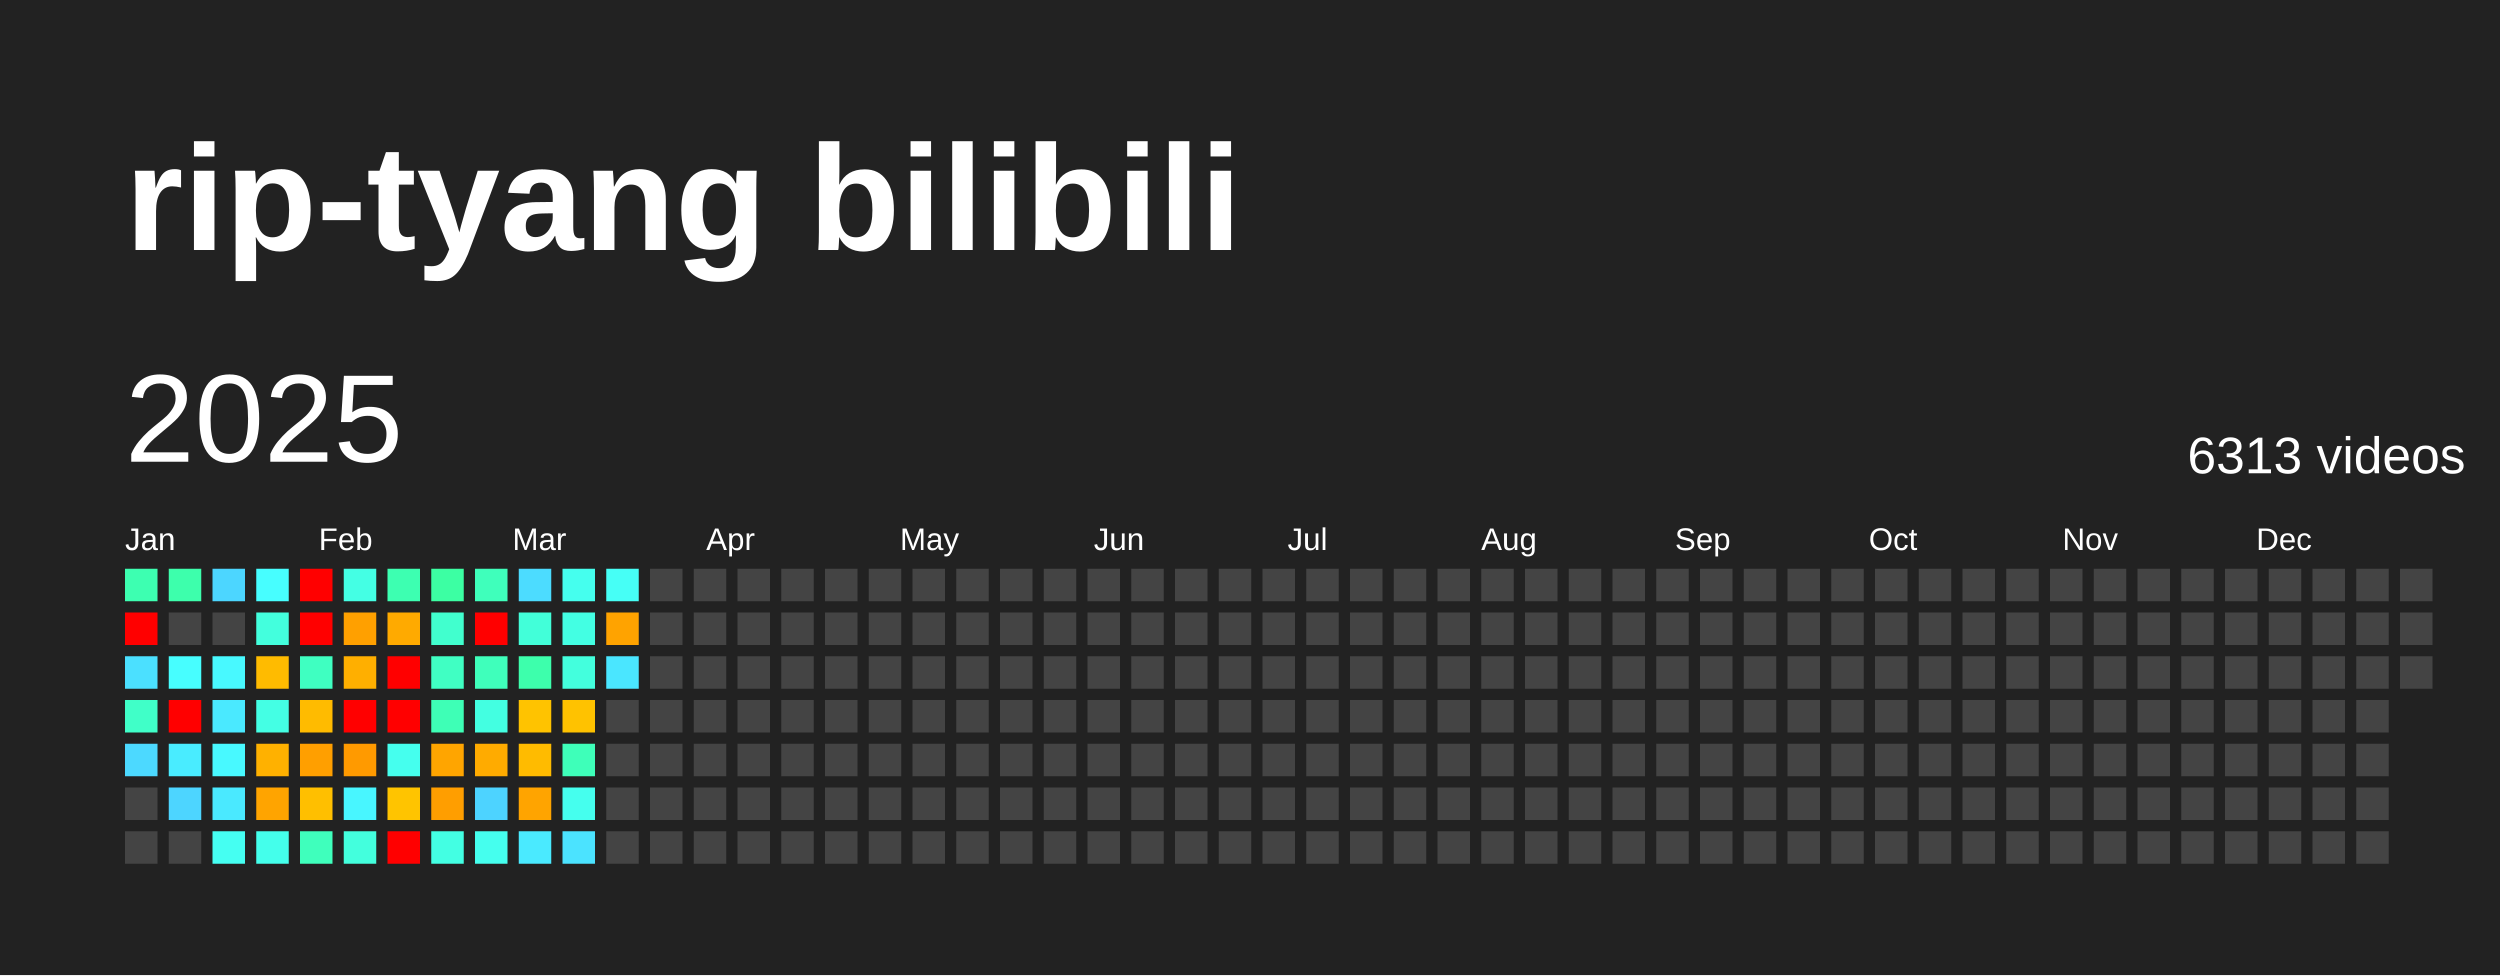
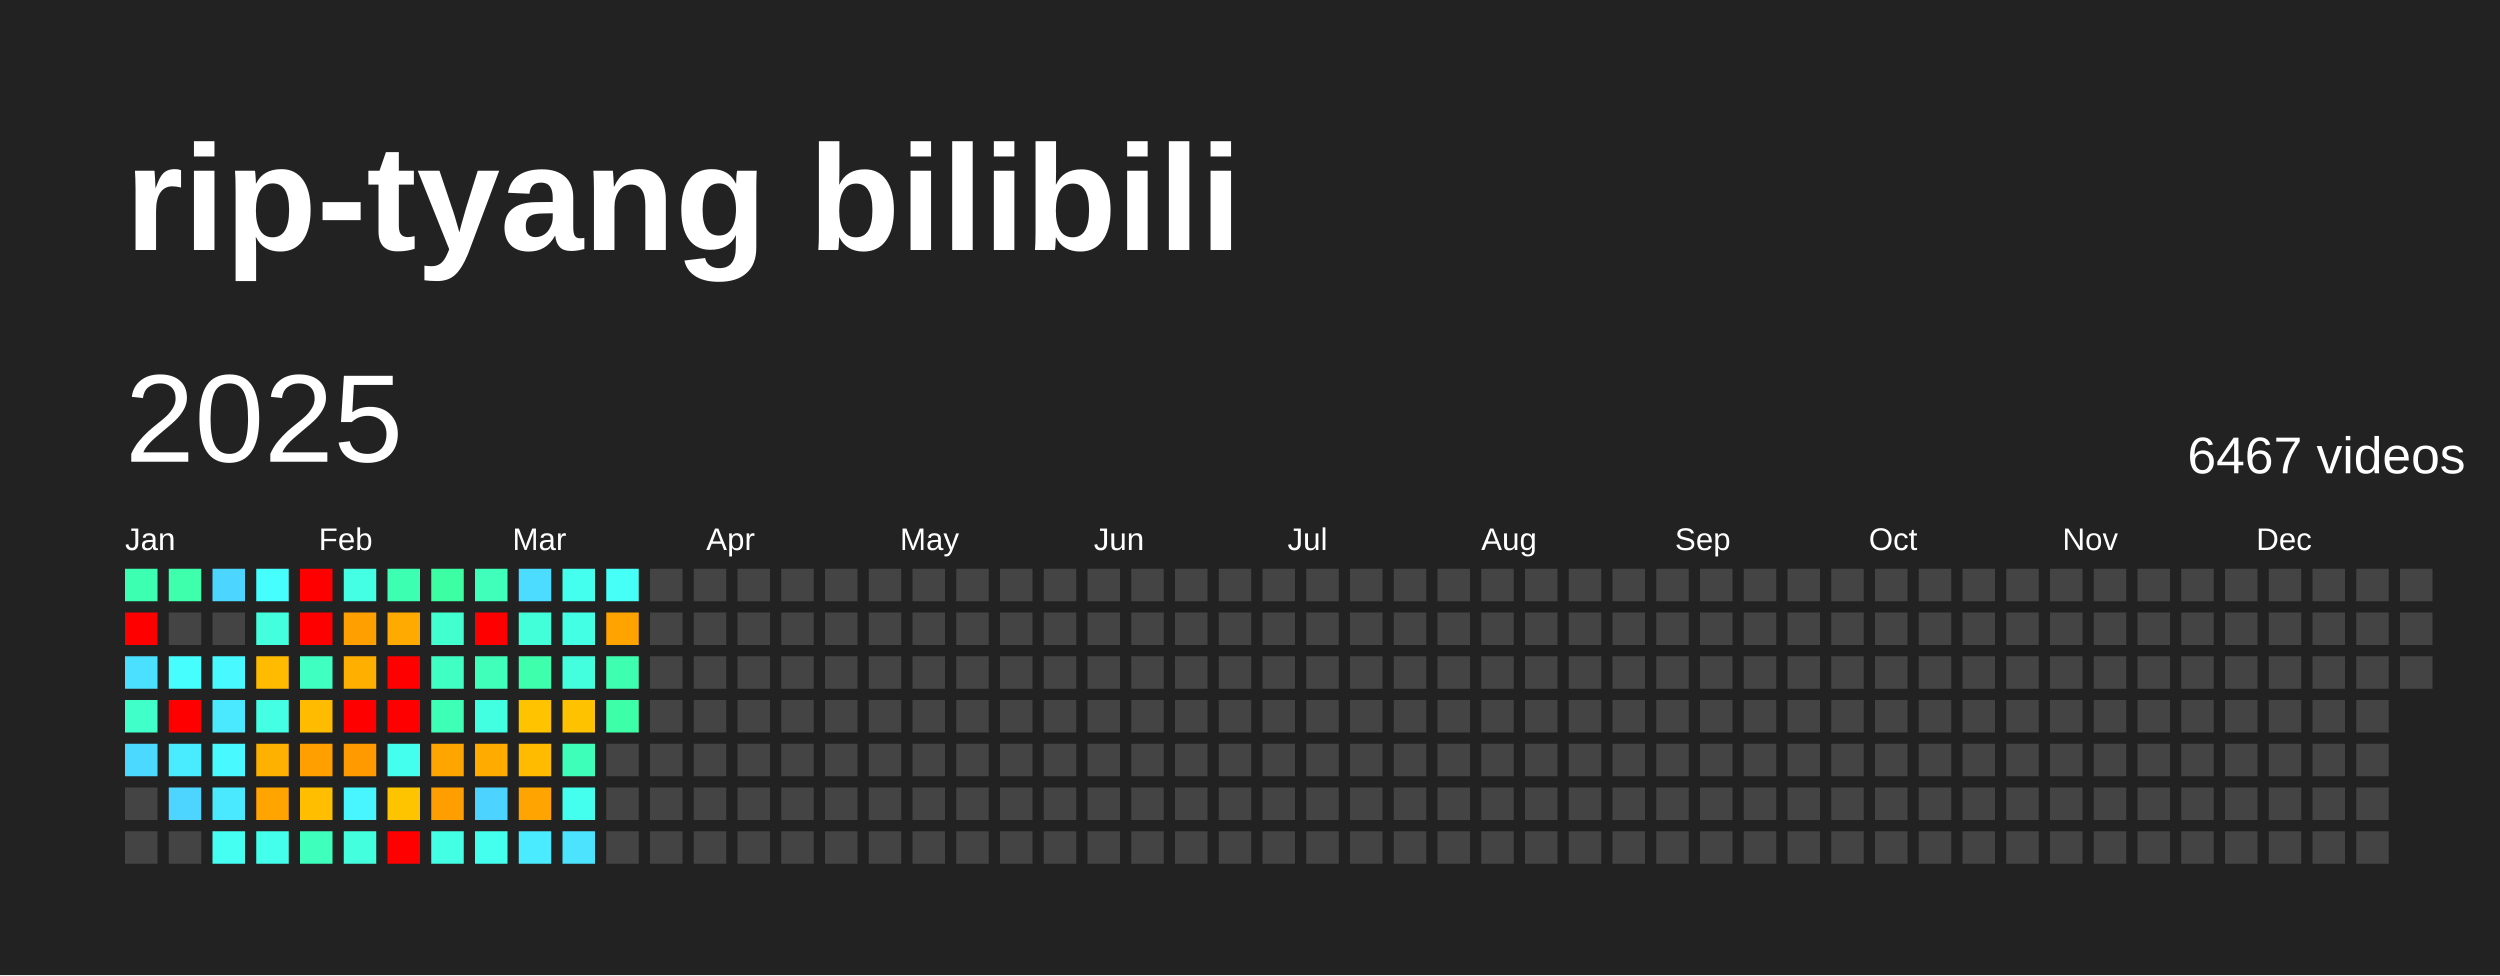
<svg xmlns="http://www.w3.org/2000/svg" baseProfile="full" height="78mm" version="1.1" viewBox="0,0,200,78" width="200mm">
  <defs />
  <rect fill="#222222" height="78" width="200" x="0" y="0" />
  <text fill="#FFFFFF" style="font-size:12px; font-family:Arial; font-weight:bold;" x="10" y="20">rip-tyang bilibili</text>
  <text dominant-baseline="hanging" fill="#FFFFFF" style="font-size:10.0px; font-family:Arial;" x="10" y="30">2025</text>
-   <text dominant-baseline="hanging" fill="#FFFFFF" style="font-size:4.125px; font-family:Arial;" x="175" y="35">6313 videos</text>
+   <text dominant-baseline="hanging" fill="#FFFFFF" style="font-size:4.125px; font-family:Arial;" x="175" y="35">6467 videos</text>
  <text fill="#FFFFFF" style="font-size:2.5px; font-family:Arial" x="10.0" y="44">Jan</text>
  <text fill="#FFFFFF" style="font-size:2.5px; font-family:Arial" x="25.5" y="44">Feb</text>
  <text fill="#FFFFFF" style="font-size:2.5px; font-family:Arial" x="41.0" y="44">Mar</text>
  <text fill="#FFFFFF" style="font-size:2.5px; font-family:Arial" x="56.5" y="44">Apr</text>
  <text fill="#FFFFFF" style="font-size:2.5px; font-family:Arial" x="72.0" y="44">May</text>
  <text fill="#FFFFFF" style="font-size:2.5px; font-family:Arial" x="87.5" y="44">Jun</text>
  <text fill="#FFFFFF" style="font-size:2.5px; font-family:Arial" x="103.0" y="44">Jul</text>
  <text fill="#FFFFFF" style="font-size:2.5px; font-family:Arial" x="118.5" y="44">Aug</text>
  <text fill="#FFFFFF" style="font-size:2.5px; font-family:Arial" x="134.0" y="44">Sep</text>
  <text fill="#FFFFFF" style="font-size:2.5px; font-family:Arial" x="149.5" y="44">Oct</text>
  <text fill="#FFFFFF" style="font-size:2.5px; font-family:Arial" x="165.0" y="44">Nov</text>
  <text fill="#FFFFFF" style="font-size:2.5px; font-family:Arial" x="180.5" y="44">Dec</text>
  <rect fill="#3dffb1" height="2.6" width="2.6" x="10.0" y="45.5" />
  <rect fill="red" height="2.6" width="2.6" x="10.0" y="49.0" />
  <rect fill="#4be0ff" height="2.6" width="2.6" x="10.0" y="52.5" />
  <rect fill="#40ffc8" height="2.6" width="2.6" x="10.0" y="56.0" />
  <rect fill="#4cd9ff" height="2.6" width="2.6" x="10.0" y="59.5" />
  <rect fill="#444444" height="2.6" width="2.6" x="10.0" y="63.0" />
  <rect fill="#444444" height="2.6" width="2.6" x="10.0" y="66.5" />
  <rect fill="#3dffac" height="2.6" width="2.6" x="13.5" y="45.5" />
  <rect fill="#444444" height="2.6" width="2.6" x="13.5" y="49.0" />
  <rect fill="#47feff" height="2.6" width="2.6" x="13.5" y="52.5" />
  <rect fill="red" height="2.6" width="2.6" x="13.5" y="56.0" />
  <rect fill="#49ecff" height="2.6" width="2.6" x="13.5" y="59.5" />
  <rect fill="#4dd5ff" height="2.6" width="2.6" x="13.5" y="63.0" />
  <rect fill="#444444" height="2.6" width="2.6" x="13.5" y="66.5" />
  <rect fill="#4cd6ff" height="2.6" width="2.6" x="17.0" y="45.5" />
  <rect fill="#444444" height="2.6" width="2.6" x="17.0" y="49.0" />
  <rect fill="#48f9ff" height="2.6" width="2.6" x="17.0" y="52.5" />
  <rect fill="#4ae9ff" height="2.6" width="2.6" x="17.0" y="56.0" />
  <rect fill="#48f9ff" height="2.6" width="2.6" x="17.0" y="59.5" />
  <rect fill="#4ae9ff" height="2.6" width="2.6" x="17.0" y="63.0" />
  <rect fill="#45fff2" height="2.6" width="2.6" x="17.0" y="66.5" />
  <rect fill="#47feff" height="2.6" width="2.6" x="20.5" y="45.5" />
  <rect fill="#43ffdd" height="2.6" width="2.6" x="20.5" y="49.0" />
  <rect fill="#ffbb00" height="2.6" width="2.6" x="20.5" y="52.5" />
  <rect fill="#44ffe4" height="2.6" width="2.6" x="20.5" y="56.0" />
  <rect fill="#ffb100" height="2.6" width="2.6" x="20.5" y="59.5" />
  <rect fill="#ffa400" height="2.6" width="2.6" x="20.5" y="63.0" />
  <rect fill="#44ffeb" height="2.6" width="2.6" x="20.5" y="66.5" />
  <rect fill="red" height="2.6" width="2.6" x="24.0" y="45.5" />
  <rect fill="red" height="2.6" width="2.6" x="24.0" y="49.0" />
  <rect fill="#3fffc1" height="2.6" width="2.6" x="24.0" y="52.5" />
  <rect fill="#ffbb00" height="2.6" width="2.6" x="24.0" y="56.0" />
  <rect fill="#ff9f00" height="2.6" width="2.6" x="24.0" y="59.5" />
  <rect fill="#ffbf00" height="2.6" width="2.6" x="24.0" y="63.0" />
  <rect fill="#3fffbc" height="2.6" width="2.6" x="24.0" y="66.5" />
  <rect fill="#44ffe4" height="2.6" width="2.6" x="27.5" y="45.5" />
  <rect fill="#ffa000" height="2.6" width="2.6" x="27.5" y="49.0" />
  <rect fill="#ffaf00" height="2.6" width="2.6" x="27.5" y="52.5" />
  <rect fill="red" height="2.6" width="2.6" x="27.5" y="56.0" />
  <rect fill="#ff9a00" height="2.6" width="2.6" x="27.5" y="59.5" />
  <rect fill="#48f6ff" height="2.6" width="2.6" x="27.5" y="63.0" />
  <rect fill="#43ffdd" height="2.6" width="2.6" x="27.5" y="66.5" />
  <rect fill="#3dffb1" height="2.6" width="2.6" x="31.0" y="45.5" />
  <rect fill="#ffaa00" height="2.6" width="2.6" x="31.0" y="49.0" />
  <rect fill="red" height="2.6" width="2.6" x="31.0" y="52.5" />
  <rect fill="red" height="2.6" width="2.6" x="31.0" y="56.0" />
  <rect fill="#45ffee" height="2.6" width="2.6" x="31.0" y="59.5" />
  <rect fill="#ffc400" height="2.6" width="2.6" x="31.0" y="63.0" />
  <rect fill="red" height="2.6" width="2.6" x="31.0" y="66.5" />
  <rect fill="#3cffa3" height="2.6" width="2.6" x="34.5" y="45.5" />
  <rect fill="#41ffce" height="2.6" width="2.6" x="34.5" y="49.0" />
  <rect fill="#40ffc3" height="2.6" width="2.6" x="34.5" y="52.5" />
  <rect fill="#3effb6" height="2.6" width="2.6" x="34.5" y="56.0" />
  <rect fill="#ffa500" height="2.6" width="2.6" x="34.5" y="59.5" />
  <rect fill="#ff9e00" height="2.6" width="2.6" x="34.5" y="63.0" />
  <rect fill="#43ffe3" height="2.6" width="2.6" x="34.5" y="66.5" />
  <rect fill="#3fffbb" height="2.6" width="2.6" x="38.0" y="45.5" />
  <rect fill="red" height="2.6" width="2.6" x="38.0" y="49.0" />
  <rect fill="#3fffbb" height="2.6" width="2.6" x="38.0" y="52.5" />
  <rect fill="#43ffe1" height="2.6" width="2.6" x="38.0" y="56.0" />
  <rect fill="#ffab00" height="2.6" width="2.6" x="38.0" y="59.5" />
  <rect fill="#4dd3ff" height="2.6" width="2.6" x="38.0" y="63.0" />
  <rect fill="#45ffee" height="2.6" width="2.6" x="38.0" y="66.5" />
  <rect fill="#4cdcff" height="2.6" width="2.6" x="41.5" y="45.5" />
  <rect fill="#42ffd9" height="2.6" width="2.6" x="41.5" y="49.0" />
  <rect fill="#3dffac" height="2.6" width="2.6" x="41.5" y="52.5" />
  <rect fill="#ffc300" height="2.6" width="2.6" x="41.5" y="56.0" />
  <rect fill="#ffbb00" height="2.6" width="2.6" x="41.5" y="59.5" />
  <rect fill="#ffa400" height="2.6" width="2.6" x="41.5" y="63.0" />
  <rect fill="#4aeaff" height="2.6" width="2.6" x="41.5" y="66.5" />
  <rect fill="#45ffee" height="2.6" width="2.6" x="45.0" y="45.5" />
  <rect fill="#43ffe3" height="2.6" width="2.6" x="45.0" y="49.0" />
  <rect fill="#43ffdd" height="2.6" width="2.6" x="45.0" y="52.5" />
  <rect fill="#ffc200" height="2.6" width="2.6" x="45.0" y="56.0" />
  <rect fill="#3effb9" height="2.6" width="2.6" x="45.0" y="59.5" />
  <rect fill="#45ffee" height="2.6" width="2.6" x="45.0" y="63.0" />
  <rect fill="#4be3ff" height="2.6" width="2.6" x="45.0" y="66.5" />
  <rect fill="#46fff6" height="2.6" width="2.6" x="48.5" y="45.5" />
  <rect fill="#ffa300" height="2.6" width="2.6" x="48.5" y="49.0" />
-   <rect fill="#4ae6ff" height="2.6" width="2.6" x="48.5" y="52.5" />
-   <rect fill="#444444" height="2.6" width="2.6" x="48.5" y="56.0" />
+   <rect fill="#3dffaf" height="2.6" width="2.6" x="48.5" y="52.5" />
+   <rect fill="#3cffa7" height="2.6" width="2.6" x="48.5" y="56.0" />
  <rect fill="#444444" height="2.6" width="2.6" x="48.5" y="59.5" />
  <rect fill="#444444" height="2.6" width="2.6" x="48.5" y="63.0" />
  <rect fill="#444444" height="2.6" width="2.6" x="48.5" y="66.5" />
  <rect fill="#444444" height="2.6" width="2.6" x="52.0" y="45.5" />
  <rect fill="#444444" height="2.6" width="2.6" x="52.0" y="49.0" />
  <rect fill="#444444" height="2.6" width="2.6" x="52.0" y="52.5" />
  <rect fill="#444444" height="2.6" width="2.6" x="52.0" y="56.0" />
  <rect fill="#444444" height="2.6" width="2.6" x="52.0" y="59.5" />
  <rect fill="#444444" height="2.6" width="2.6" x="52.0" y="63.0" />
  <rect fill="#444444" height="2.6" width="2.6" x="52.0" y="66.5" />
  <rect fill="#444444" height="2.6" width="2.6" x="55.5" y="45.5" />
  <rect fill="#444444" height="2.6" width="2.6" x="55.5" y="49.0" />
  <rect fill="#444444" height="2.6" width="2.6" x="55.5" y="52.5" />
  <rect fill="#444444" height="2.6" width="2.6" x="55.5" y="56.0" />
  <rect fill="#444444" height="2.6" width="2.6" x="55.5" y="59.5" />
  <rect fill="#444444" height="2.6" width="2.6" x="55.5" y="63.0" />
  <rect fill="#444444" height="2.6" width="2.6" x="55.5" y="66.5" />
  <rect fill="#444444" height="2.6" width="2.6" x="59.0" y="45.5" />
  <rect fill="#444444" height="2.6" width="2.6" x="59.0" y="49.0" />
  <rect fill="#444444" height="2.6" width="2.6" x="59.0" y="52.5" />
  <rect fill="#444444" height="2.6" width="2.6" x="59.0" y="56.0" />
  <rect fill="#444444" height="2.6" width="2.6" x="59.0" y="59.5" />
  <rect fill="#444444" height="2.6" width="2.6" x="59.0" y="63.0" />
  <rect fill="#444444" height="2.6" width="2.6" x="59.0" y="66.5" />
  <rect fill="#444444" height="2.6" width="2.6" x="62.5" y="45.5" />
  <rect fill="#444444" height="2.6" width="2.6" x="62.5" y="49.0" />
  <rect fill="#444444" height="2.6" width="2.6" x="62.5" y="52.5" />
  <rect fill="#444444" height="2.6" width="2.6" x="62.5" y="56.0" />
  <rect fill="#444444" height="2.6" width="2.6" x="62.5" y="59.5" />
  <rect fill="#444444" height="2.6" width="2.6" x="62.5" y="63.0" />
  <rect fill="#444444" height="2.6" width="2.6" x="62.5" y="66.5" />
  <rect fill="#444444" height="2.6" width="2.6" x="66.0" y="45.5" />
  <rect fill="#444444" height="2.6" width="2.6" x="66.0" y="49.0" />
  <rect fill="#444444" height="2.6" width="2.6" x="66.0" y="52.5" />
  <rect fill="#444444" height="2.6" width="2.6" x="66.0" y="56.0" />
  <rect fill="#444444" height="2.6" width="2.6" x="66.0" y="59.5" />
  <rect fill="#444444" height="2.6" width="2.6" x="66.0" y="63.0" />
  <rect fill="#444444" height="2.6" width="2.6" x="66.0" y="66.5" />
  <rect fill="#444444" height="2.6" width="2.6" x="69.5" y="45.5" />
  <rect fill="#444444" height="2.6" width="2.6" x="69.5" y="49.0" />
  <rect fill="#444444" height="2.6" width="2.6" x="69.5" y="52.5" />
  <rect fill="#444444" height="2.6" width="2.6" x="69.5" y="56.0" />
  <rect fill="#444444" height="2.6" width="2.6" x="69.5" y="59.5" />
  <rect fill="#444444" height="2.6" width="2.6" x="69.5" y="63.0" />
  <rect fill="#444444" height="2.6" width="2.6" x="69.5" y="66.5" />
  <rect fill="#444444" height="2.6" width="2.6" x="73.0" y="45.5" />
  <rect fill="#444444" height="2.6" width="2.6" x="73.0" y="49.0" />
  <rect fill="#444444" height="2.6" width="2.6" x="73.0" y="52.5" />
  <rect fill="#444444" height="2.6" width="2.6" x="73.0" y="56.0" />
  <rect fill="#444444" height="2.6" width="2.6" x="73.0" y="59.5" />
  <rect fill="#444444" height="2.6" width="2.6" x="73.0" y="63.0" />
  <rect fill="#444444" height="2.6" width="2.6" x="73.0" y="66.5" />
  <rect fill="#444444" height="2.6" width="2.6" x="76.5" y="45.5" />
  <rect fill="#444444" height="2.6" width="2.6" x="76.5" y="49.0" />
  <rect fill="#444444" height="2.6" width="2.6" x="76.5" y="52.5" />
  <rect fill="#444444" height="2.6" width="2.6" x="76.5" y="56.0" />
  <rect fill="#444444" height="2.6" width="2.6" x="76.5" y="59.5" />
  <rect fill="#444444" height="2.6" width="2.6" x="76.5" y="63.0" />
  <rect fill="#444444" height="2.6" width="2.6" x="76.5" y="66.5" />
  <rect fill="#444444" height="2.6" width="2.6" x="80.0" y="45.5" />
  <rect fill="#444444" height="2.6" width="2.6" x="80.0" y="49.0" />
  <rect fill="#444444" height="2.6" width="2.6" x="80.0" y="52.5" />
  <rect fill="#444444" height="2.6" width="2.6" x="80.0" y="56.0" />
  <rect fill="#444444" height="2.6" width="2.6" x="80.0" y="59.5" />
  <rect fill="#444444" height="2.6" width="2.6" x="80.0" y="63.0" />
  <rect fill="#444444" height="2.6" width="2.6" x="80.0" y="66.5" />
  <rect fill="#444444" height="2.6" width="2.6" x="83.5" y="45.5" />
  <rect fill="#444444" height="2.6" width="2.6" x="83.5" y="49.0" />
  <rect fill="#444444" height="2.6" width="2.6" x="83.5" y="52.5" />
  <rect fill="#444444" height="2.6" width="2.6" x="83.5" y="56.0" />
  <rect fill="#444444" height="2.6" width="2.6" x="83.5" y="59.5" />
  <rect fill="#444444" height="2.6" width="2.6" x="83.5" y="63.0" />
  <rect fill="#444444" height="2.6" width="2.6" x="83.5" y="66.5" />
  <rect fill="#444444" height="2.6" width="2.6" x="87.0" y="45.5" />
  <rect fill="#444444" height="2.6" width="2.6" x="87.0" y="49.0" />
  <rect fill="#444444" height="2.6" width="2.6" x="87.0" y="52.5" />
  <rect fill="#444444" height="2.6" width="2.6" x="87.0" y="56.0" />
  <rect fill="#444444" height="2.6" width="2.6" x="87.0" y="59.5" />
  <rect fill="#444444" height="2.6" width="2.6" x="87.0" y="63.0" />
  <rect fill="#444444" height="2.6" width="2.6" x="87.0" y="66.5" />
  <rect fill="#444444" height="2.6" width="2.6" x="90.5" y="45.5" />
  <rect fill="#444444" height="2.6" width="2.6" x="90.5" y="49.0" />
  <rect fill="#444444" height="2.6" width="2.6" x="90.5" y="52.5" />
  <rect fill="#444444" height="2.6" width="2.6" x="90.5" y="56.0" />
  <rect fill="#444444" height="2.6" width="2.6" x="90.5" y="59.5" />
  <rect fill="#444444" height="2.6" width="2.6" x="90.5" y="63.0" />
  <rect fill="#444444" height="2.6" width="2.6" x="90.5" y="66.5" />
  <rect fill="#444444" height="2.6" width="2.6" x="94.0" y="45.5" />
  <rect fill="#444444" height="2.6" width="2.6" x="94.0" y="49.0" />
  <rect fill="#444444" height="2.6" width="2.6" x="94.0" y="52.5" />
  <rect fill="#444444" height="2.6" width="2.6" x="94.0" y="56.0" />
  <rect fill="#444444" height="2.6" width="2.6" x="94.0" y="59.5" />
  <rect fill="#444444" height="2.6" width="2.6" x="94.0" y="63.0" />
  <rect fill="#444444" height="2.6" width="2.6" x="94.0" y="66.5" />
  <rect fill="#444444" height="2.6" width="2.6" x="97.5" y="45.5" />
  <rect fill="#444444" height="2.6" width="2.6" x="97.5" y="49.0" />
  <rect fill="#444444" height="2.6" width="2.6" x="97.5" y="52.5" />
  <rect fill="#444444" height="2.6" width="2.6" x="97.5" y="56.0" />
  <rect fill="#444444" height="2.6" width="2.6" x="97.5" y="59.5" />
  <rect fill="#444444" height="2.6" width="2.6" x="97.5" y="63.0" />
  <rect fill="#444444" height="2.6" width="2.6" x="97.5" y="66.5" />
  <rect fill="#444444" height="2.6" width="2.6" x="101.0" y="45.5" />
  <rect fill="#444444" height="2.6" width="2.6" x="101.0" y="49.0" />
  <rect fill="#444444" height="2.6" width="2.6" x="101.0" y="52.5" />
  <rect fill="#444444" height="2.6" width="2.6" x="101.0" y="56.0" />
  <rect fill="#444444" height="2.6" width="2.6" x="101.0" y="59.5" />
  <rect fill="#444444" height="2.6" width="2.6" x="101.0" y="63.0" />
  <rect fill="#444444" height="2.6" width="2.6" x="101.0" y="66.5" />
  <rect fill="#444444" height="2.6" width="2.6" x="104.5" y="45.5" />
  <rect fill="#444444" height="2.6" width="2.6" x="104.5" y="49.0" />
  <rect fill="#444444" height="2.6" width="2.6" x="104.5" y="52.5" />
  <rect fill="#444444" height="2.6" width="2.6" x="104.5" y="56.0" />
  <rect fill="#444444" height="2.6" width="2.6" x="104.5" y="59.5" />
  <rect fill="#444444" height="2.6" width="2.6" x="104.5" y="63.0" />
  <rect fill="#444444" height="2.6" width="2.6" x="104.5" y="66.5" />
  <rect fill="#444444" height="2.6" width="2.6" x="108.0" y="45.5" />
  <rect fill="#444444" height="2.6" width="2.6" x="108.0" y="49.0" />
  <rect fill="#444444" height="2.6" width="2.6" x="108.0" y="52.5" />
  <rect fill="#444444" height="2.6" width="2.6" x="108.0" y="56.0" />
  <rect fill="#444444" height="2.6" width="2.6" x="108.0" y="59.5" />
  <rect fill="#444444" height="2.6" width="2.6" x="108.0" y="63.0" />
  <rect fill="#444444" height="2.6" width="2.6" x="108.0" y="66.5" />
  <rect fill="#444444" height="2.6" width="2.6" x="111.5" y="45.5" />
  <rect fill="#444444" height="2.6" width="2.6" x="111.5" y="49.0" />
  <rect fill="#444444" height="2.6" width="2.6" x="111.5" y="52.5" />
  <rect fill="#444444" height="2.6" width="2.6" x="111.5" y="56.0" />
  <rect fill="#444444" height="2.6" width="2.6" x="111.5" y="59.5" />
  <rect fill="#444444" height="2.6" width="2.6" x="111.5" y="63.0" />
  <rect fill="#444444" height="2.6" width="2.6" x="111.5" y="66.5" />
  <rect fill="#444444" height="2.6" width="2.6" x="115.0" y="45.5" />
  <rect fill="#444444" height="2.6" width="2.6" x="115.0" y="49.0" />
  <rect fill="#444444" height="2.6" width="2.6" x="115.0" y="52.5" />
  <rect fill="#444444" height="2.6" width="2.6" x="115.0" y="56.0" />
  <rect fill="#444444" height="2.6" width="2.6" x="115.0" y="59.5" />
  <rect fill="#444444" height="2.6" width="2.6" x="115.0" y="63.0" />
  <rect fill="#444444" height="2.6" width="2.6" x="115.0" y="66.5" />
  <rect fill="#444444" height="2.6" width="2.6" x="118.5" y="45.5" />
  <rect fill="#444444" height="2.6" width="2.6" x="118.5" y="49.0" />
  <rect fill="#444444" height="2.6" width="2.6" x="118.5" y="52.5" />
  <rect fill="#444444" height="2.6" width="2.6" x="118.5" y="56.0" />
  <rect fill="#444444" height="2.6" width="2.6" x="118.5" y="59.5" />
  <rect fill="#444444" height="2.6" width="2.6" x="118.5" y="63.0" />
  <rect fill="#444444" height="2.6" width="2.6" x="118.5" y="66.5" />
  <rect fill="#444444" height="2.6" width="2.6" x="122.0" y="45.5" />
  <rect fill="#444444" height="2.6" width="2.6" x="122.0" y="49.0" />
  <rect fill="#444444" height="2.6" width="2.6" x="122.0" y="52.5" />
  <rect fill="#444444" height="2.6" width="2.6" x="122.0" y="56.0" />
  <rect fill="#444444" height="2.6" width="2.6" x="122.0" y="59.5" />
  <rect fill="#444444" height="2.6" width="2.6" x="122.0" y="63.0" />
  <rect fill="#444444" height="2.6" width="2.6" x="122.0" y="66.5" />
  <rect fill="#444444" height="2.6" width="2.6" x="125.5" y="45.5" />
  <rect fill="#444444" height="2.6" width="2.6" x="125.5" y="49.0" />
  <rect fill="#444444" height="2.6" width="2.6" x="125.5" y="52.5" />
  <rect fill="#444444" height="2.6" width="2.6" x="125.5" y="56.0" />
  <rect fill="#444444" height="2.6" width="2.6" x="125.5" y="59.5" />
  <rect fill="#444444" height="2.6" width="2.6" x="125.5" y="63.0" />
  <rect fill="#444444" height="2.6" width="2.6" x="125.5" y="66.5" />
  <rect fill="#444444" height="2.6" width="2.6" x="129.0" y="45.5" />
  <rect fill="#444444" height="2.6" width="2.6" x="129.0" y="49.0" />
  <rect fill="#444444" height="2.6" width="2.6" x="129.0" y="52.5" />
  <rect fill="#444444" height="2.6" width="2.6" x="129.0" y="56.0" />
  <rect fill="#444444" height="2.6" width="2.6" x="129.0" y="59.5" />
  <rect fill="#444444" height="2.6" width="2.6" x="129.0" y="63.0" />
  <rect fill="#444444" height="2.6" width="2.6" x="129.0" y="66.5" />
  <rect fill="#444444" height="2.6" width="2.6" x="132.5" y="45.5" />
  <rect fill="#444444" height="2.6" width="2.6" x="132.5" y="49.0" />
  <rect fill="#444444" height="2.6" width="2.6" x="132.5" y="52.5" />
  <rect fill="#444444" height="2.6" width="2.6" x="132.5" y="56.0" />
  <rect fill="#444444" height="2.6" width="2.6" x="132.5" y="59.5" />
  <rect fill="#444444" height="2.6" width="2.6" x="132.5" y="63.0" />
  <rect fill="#444444" height="2.6" width="2.6" x="132.5" y="66.5" />
  <rect fill="#444444" height="2.6" width="2.6" x="136.0" y="45.5" />
  <rect fill="#444444" height="2.6" width="2.6" x="136.0" y="49.0" />
  <rect fill="#444444" height="2.6" width="2.6" x="136.0" y="52.5" />
  <rect fill="#444444" height="2.6" width="2.6" x="136.0" y="56.0" />
  <rect fill="#444444" height="2.6" width="2.6" x="136.0" y="59.5" />
  <rect fill="#444444" height="2.6" width="2.6" x="136.0" y="63.0" />
  <rect fill="#444444" height="2.6" width="2.6" x="136.0" y="66.5" />
  <rect fill="#444444" height="2.6" width="2.6" x="139.5" y="45.5" />
  <rect fill="#444444" height="2.6" width="2.6" x="139.5" y="49.0" />
  <rect fill="#444444" height="2.6" width="2.6" x="139.5" y="52.5" />
  <rect fill="#444444" height="2.6" width="2.6" x="139.5" y="56.0" />
  <rect fill="#444444" height="2.6" width="2.6" x="139.5" y="59.5" />
  <rect fill="#444444" height="2.6" width="2.6" x="139.5" y="63.0" />
  <rect fill="#444444" height="2.6" width="2.6" x="139.5" y="66.5" />
  <rect fill="#444444" height="2.6" width="2.6" x="143.0" y="45.5" />
  <rect fill="#444444" height="2.6" width="2.6" x="143.0" y="49.0" />
  <rect fill="#444444" height="2.6" width="2.6" x="143.0" y="52.5" />
  <rect fill="#444444" height="2.6" width="2.6" x="143.0" y="56.0" />
  <rect fill="#444444" height="2.6" width="2.6" x="143.0" y="59.5" />
  <rect fill="#444444" height="2.6" width="2.6" x="143.0" y="63.0" />
  <rect fill="#444444" height="2.6" width="2.6" x="143.0" y="66.5" />
  <rect fill="#444444" height="2.6" width="2.6" x="146.5" y="45.5" />
  <rect fill="#444444" height="2.6" width="2.6" x="146.5" y="49.0" />
  <rect fill="#444444" height="2.6" width="2.6" x="146.5" y="52.5" />
  <rect fill="#444444" height="2.6" width="2.6" x="146.5" y="56.0" />
  <rect fill="#444444" height="2.6" width="2.6" x="146.5" y="59.5" />
  <rect fill="#444444" height="2.6" width="2.6" x="146.5" y="63.0" />
  <rect fill="#444444" height="2.6" width="2.6" x="146.5" y="66.5" />
  <rect fill="#444444" height="2.6" width="2.6" x="150.0" y="45.5" />
  <rect fill="#444444" height="2.6" width="2.6" x="150.0" y="49.0" />
  <rect fill="#444444" height="2.6" width="2.6" x="150.0" y="52.5" />
  <rect fill="#444444" height="2.6" width="2.6" x="150.0" y="56.0" />
  <rect fill="#444444" height="2.6" width="2.6" x="150.0" y="59.5" />
  <rect fill="#444444" height="2.6" width="2.6" x="150.0" y="63.0" />
  <rect fill="#444444" height="2.6" width="2.6" x="150.0" y="66.5" />
  <rect fill="#444444" height="2.6" width="2.6" x="153.5" y="45.5" />
  <rect fill="#444444" height="2.6" width="2.6" x="153.5" y="49.0" />
  <rect fill="#444444" height="2.6" width="2.6" x="153.5" y="52.5" />
  <rect fill="#444444" height="2.6" width="2.6" x="153.5" y="56.0" />
  <rect fill="#444444" height="2.6" width="2.6" x="153.5" y="59.5" />
  <rect fill="#444444" height="2.6" width="2.6" x="153.5" y="63.0" />
  <rect fill="#444444" height="2.6" width="2.6" x="153.5" y="66.5" />
  <rect fill="#444444" height="2.6" width="2.6" x="157.0" y="45.5" />
  <rect fill="#444444" height="2.6" width="2.6" x="157.0" y="49.0" />
  <rect fill="#444444" height="2.6" width="2.6" x="157.0" y="52.5" />
  <rect fill="#444444" height="2.6" width="2.6" x="157.0" y="56.0" />
  <rect fill="#444444" height="2.6" width="2.6" x="157.0" y="59.5" />
  <rect fill="#444444" height="2.6" width="2.6" x="157.0" y="63.0" />
  <rect fill="#444444" height="2.6" width="2.6" x="157.0" y="66.5" />
  <rect fill="#444444" height="2.6" width="2.6" x="160.5" y="45.5" />
  <rect fill="#444444" height="2.6" width="2.6" x="160.5" y="49.0" />
  <rect fill="#444444" height="2.6" width="2.6" x="160.5" y="52.5" />
  <rect fill="#444444" height="2.6" width="2.6" x="160.5" y="56.0" />
  <rect fill="#444444" height="2.6" width="2.6" x="160.5" y="59.5" />
  <rect fill="#444444" height="2.6" width="2.6" x="160.5" y="63.0" />
  <rect fill="#444444" height="2.6" width="2.6" x="160.5" y="66.5" />
  <rect fill="#444444" height="2.6" width="2.6" x="164.0" y="45.5" />
  <rect fill="#444444" height="2.6" width="2.6" x="164.0" y="49.0" />
  <rect fill="#444444" height="2.6" width="2.6" x="164.0" y="52.5" />
  <rect fill="#444444" height="2.6" width="2.6" x="164.0" y="56.0" />
  <rect fill="#444444" height="2.6" width="2.6" x="164.0" y="59.5" />
  <rect fill="#444444" height="2.6" width="2.6" x="164.0" y="63.0" />
  <rect fill="#444444" height="2.6" width="2.6" x="164.0" y="66.5" />
  <rect fill="#444444" height="2.6" width="2.6" x="167.5" y="45.5" />
  <rect fill="#444444" height="2.6" width="2.6" x="167.5" y="49.0" />
  <rect fill="#444444" height="2.6" width="2.6" x="167.5" y="52.5" />
  <rect fill="#444444" height="2.6" width="2.6" x="167.5" y="56.0" />
  <rect fill="#444444" height="2.6" width="2.6" x="167.5" y="59.5" />
  <rect fill="#444444" height="2.6" width="2.6" x="167.5" y="63.0" />
  <rect fill="#444444" height="2.6" width="2.6" x="167.5" y="66.5" />
  <rect fill="#444444" height="2.6" width="2.6" x="171.0" y="45.5" />
  <rect fill="#444444" height="2.6" width="2.6" x="171.0" y="49.0" />
  <rect fill="#444444" height="2.6" width="2.6" x="171.0" y="52.5" />
  <rect fill="#444444" height="2.6" width="2.6" x="171.0" y="56.0" />
  <rect fill="#444444" height="2.6" width="2.6" x="171.0" y="59.5" />
  <rect fill="#444444" height="2.6" width="2.6" x="171.0" y="63.0" />
  <rect fill="#444444" height="2.6" width="2.6" x="171.0" y="66.5" />
  <rect fill="#444444" height="2.6" width="2.6" x="174.5" y="45.5" />
  <rect fill="#444444" height="2.6" width="2.6" x="174.5" y="49.0" />
  <rect fill="#444444" height="2.6" width="2.6" x="174.5" y="52.5" />
  <rect fill="#444444" height="2.6" width="2.6" x="174.5" y="56.0" />
  <rect fill="#444444" height="2.6" width="2.6" x="174.5" y="59.5" />
  <rect fill="#444444" height="2.6" width="2.6" x="174.5" y="63.0" />
  <rect fill="#444444" height="2.6" width="2.6" x="174.5" y="66.5" />
  <rect fill="#444444" height="2.6" width="2.6" x="178.0" y="45.5" />
  <rect fill="#444444" height="2.6" width="2.6" x="178.0" y="49.0" />
  <rect fill="#444444" height="2.6" width="2.6" x="178.0" y="52.5" />
  <rect fill="#444444" height="2.6" width="2.6" x="178.0" y="56.0" />
  <rect fill="#444444" height="2.6" width="2.6" x="178.0" y="59.5" />
  <rect fill="#444444" height="2.6" width="2.6" x="178.0" y="63.0" />
  <rect fill="#444444" height="2.6" width="2.6" x="178.0" y="66.5" />
  <rect fill="#444444" height="2.6" width="2.6" x="181.5" y="45.5" />
  <rect fill="#444444" height="2.6" width="2.6" x="181.5" y="49.0" />
  <rect fill="#444444" height="2.6" width="2.6" x="181.5" y="52.5" />
  <rect fill="#444444" height="2.6" width="2.6" x="181.5" y="56.0" />
  <rect fill="#444444" height="2.6" width="2.6" x="181.5" y="59.5" />
  <rect fill="#444444" height="2.6" width="2.6" x="181.5" y="63.0" />
  <rect fill="#444444" height="2.6" width="2.6" x="181.5" y="66.5" />
  <rect fill="#444444" height="2.6" width="2.6" x="185.0" y="45.5" />
  <rect fill="#444444" height="2.6" width="2.6" x="185.0" y="49.0" />
  <rect fill="#444444" height="2.6" width="2.6" x="185.0" y="52.5" />
  <rect fill="#444444" height="2.6" width="2.6" x="185.0" y="56.0" />
  <rect fill="#444444" height="2.6" width="2.6" x="185.0" y="59.5" />
  <rect fill="#444444" height="2.6" width="2.6" x="185.0" y="63.0" />
  <rect fill="#444444" height="2.6" width="2.6" x="185.0" y="66.5" />
  <rect fill="#444444" height="2.6" width="2.6" x="188.5" y="45.5" />
  <rect fill="#444444" height="2.6" width="2.6" x="188.5" y="49.0" />
  <rect fill="#444444" height="2.6" width="2.6" x="188.5" y="52.5" />
  <rect fill="#444444" height="2.6" width="2.6" x="188.5" y="56.0" />
  <rect fill="#444444" height="2.6" width="2.6" x="188.5" y="59.5" />
  <rect fill="#444444" height="2.6" width="2.6" x="188.5" y="63.0" />
  <rect fill="#444444" height="2.6" width="2.6" x="188.5" y="66.5" />
  <rect fill="#444444" height="2.6" width="2.6" x="192.0" y="45.5" />
  <rect fill="#444444" height="2.6" width="2.6" x="192.0" y="49.0" />
  <rect fill="#444444" height="2.6" width="2.6" x="192.0" y="52.5" />
</svg>
